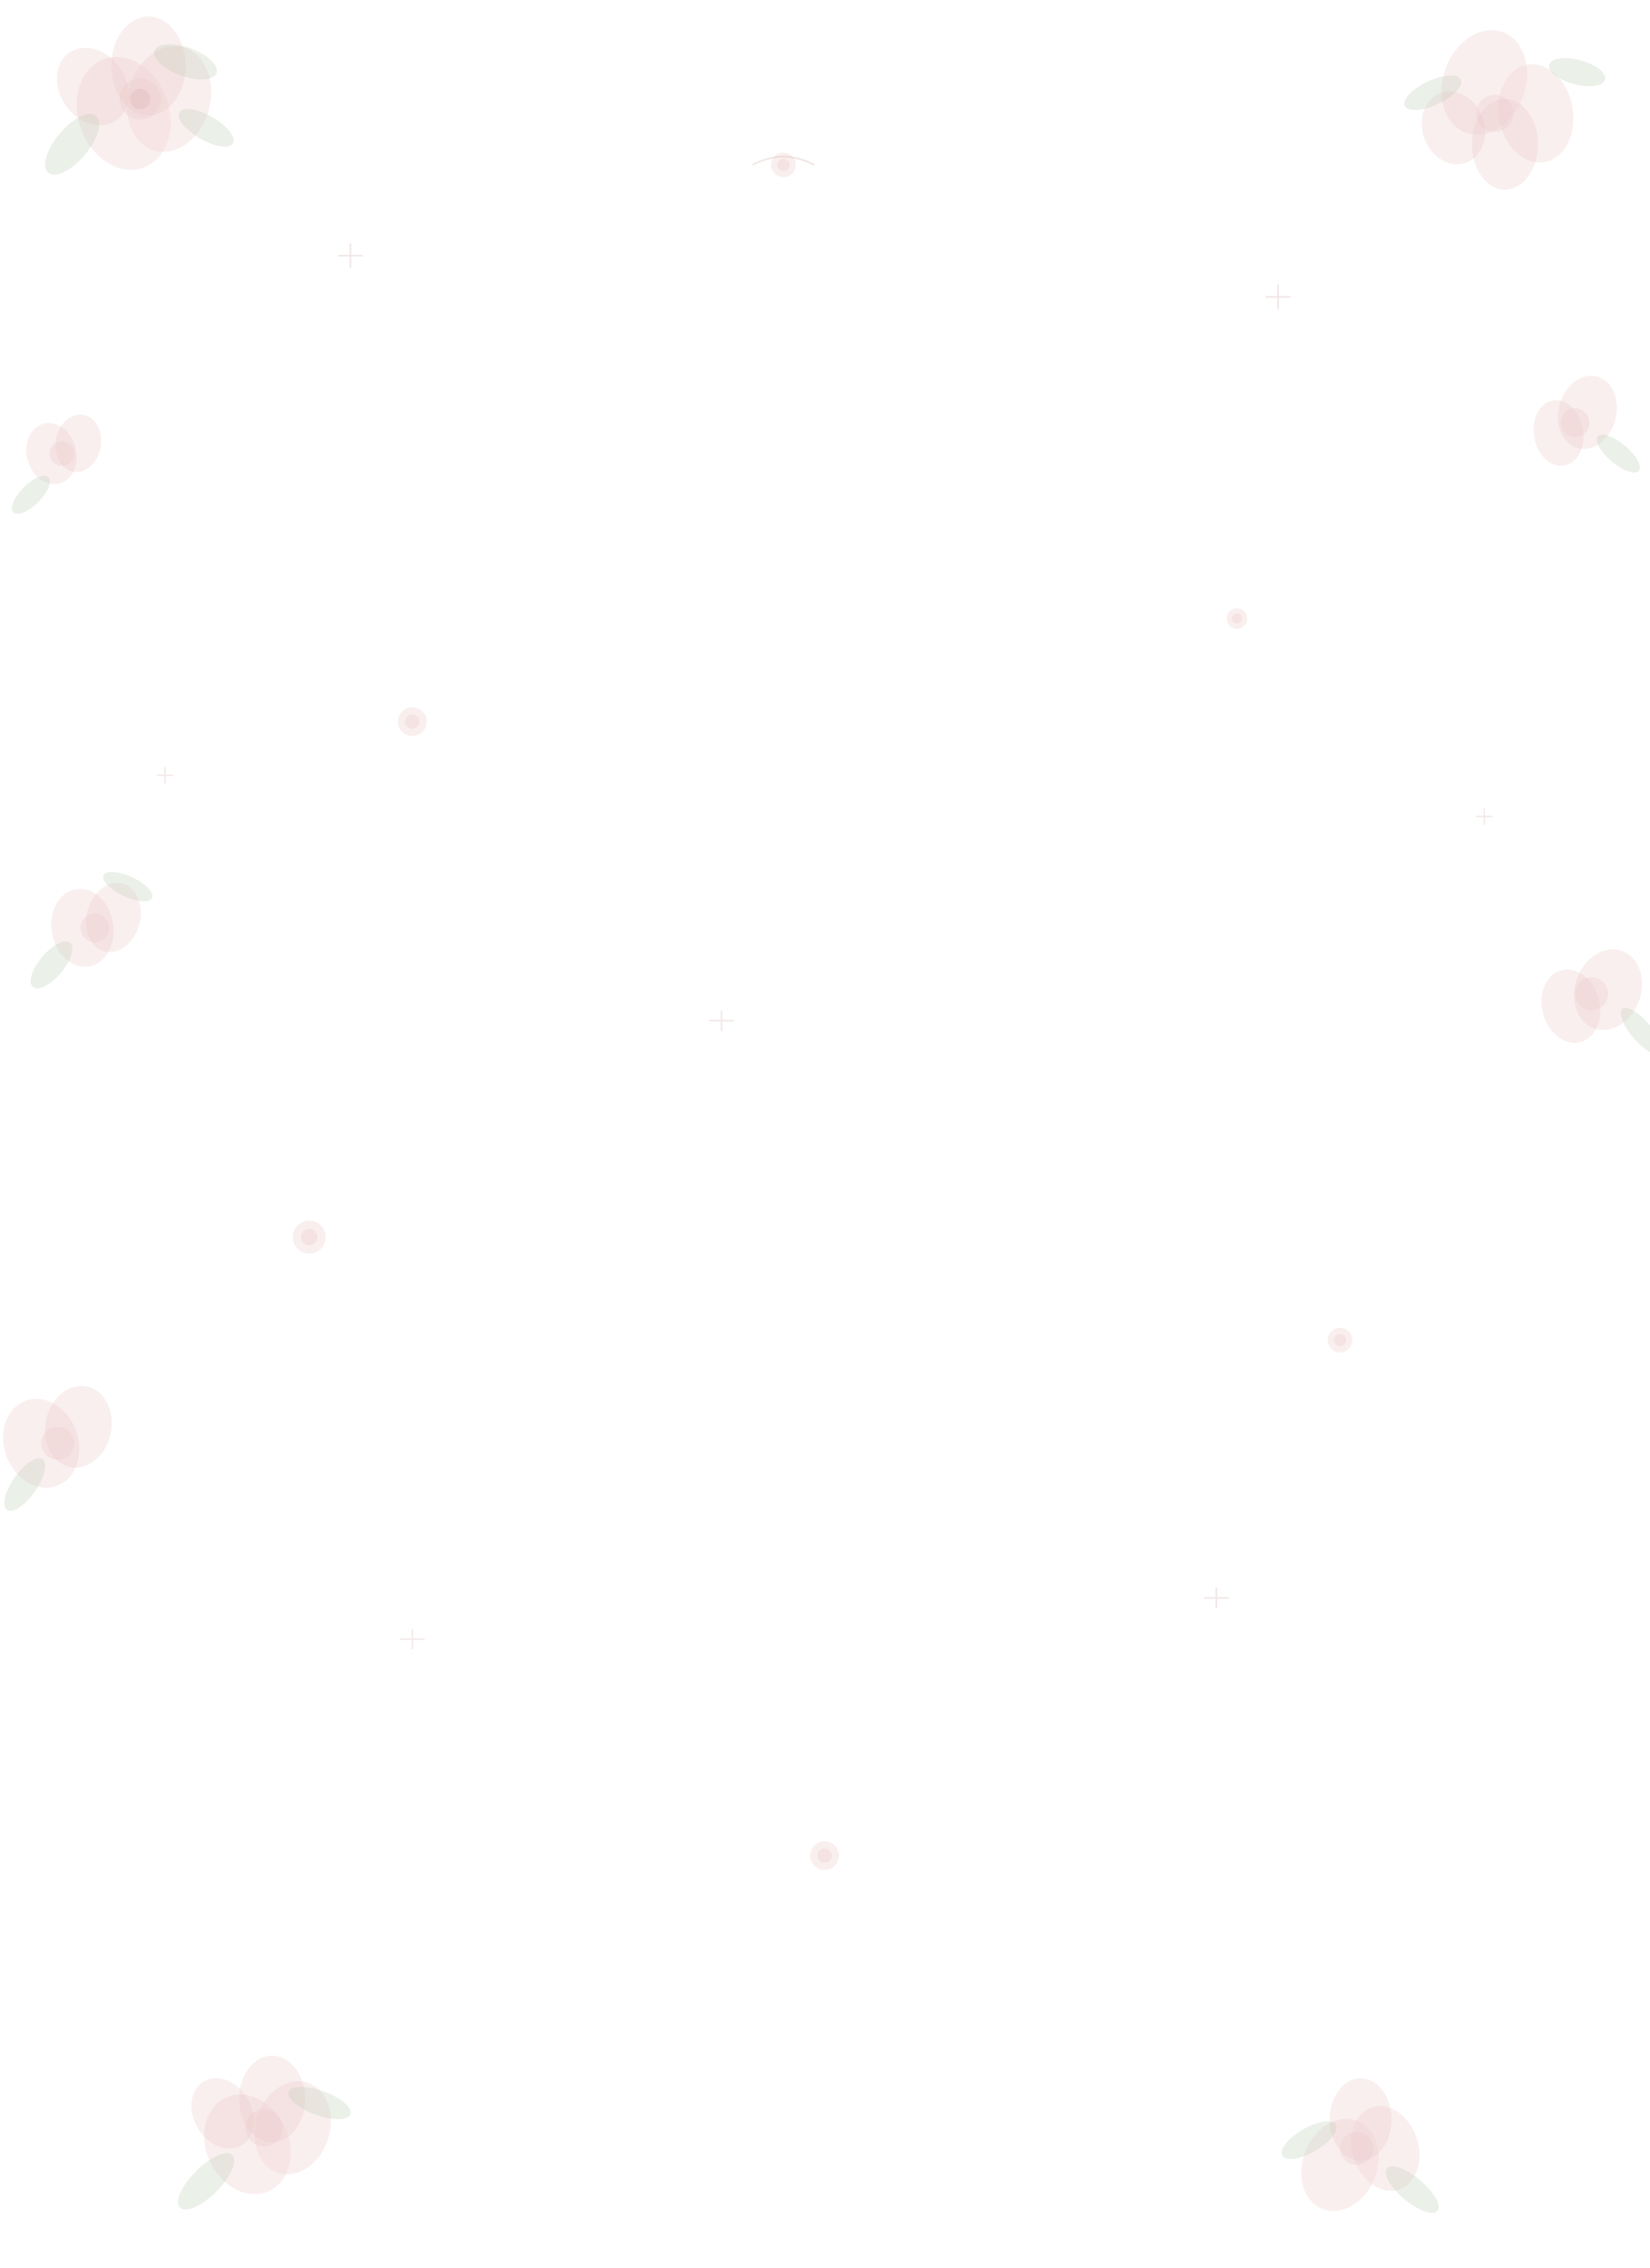
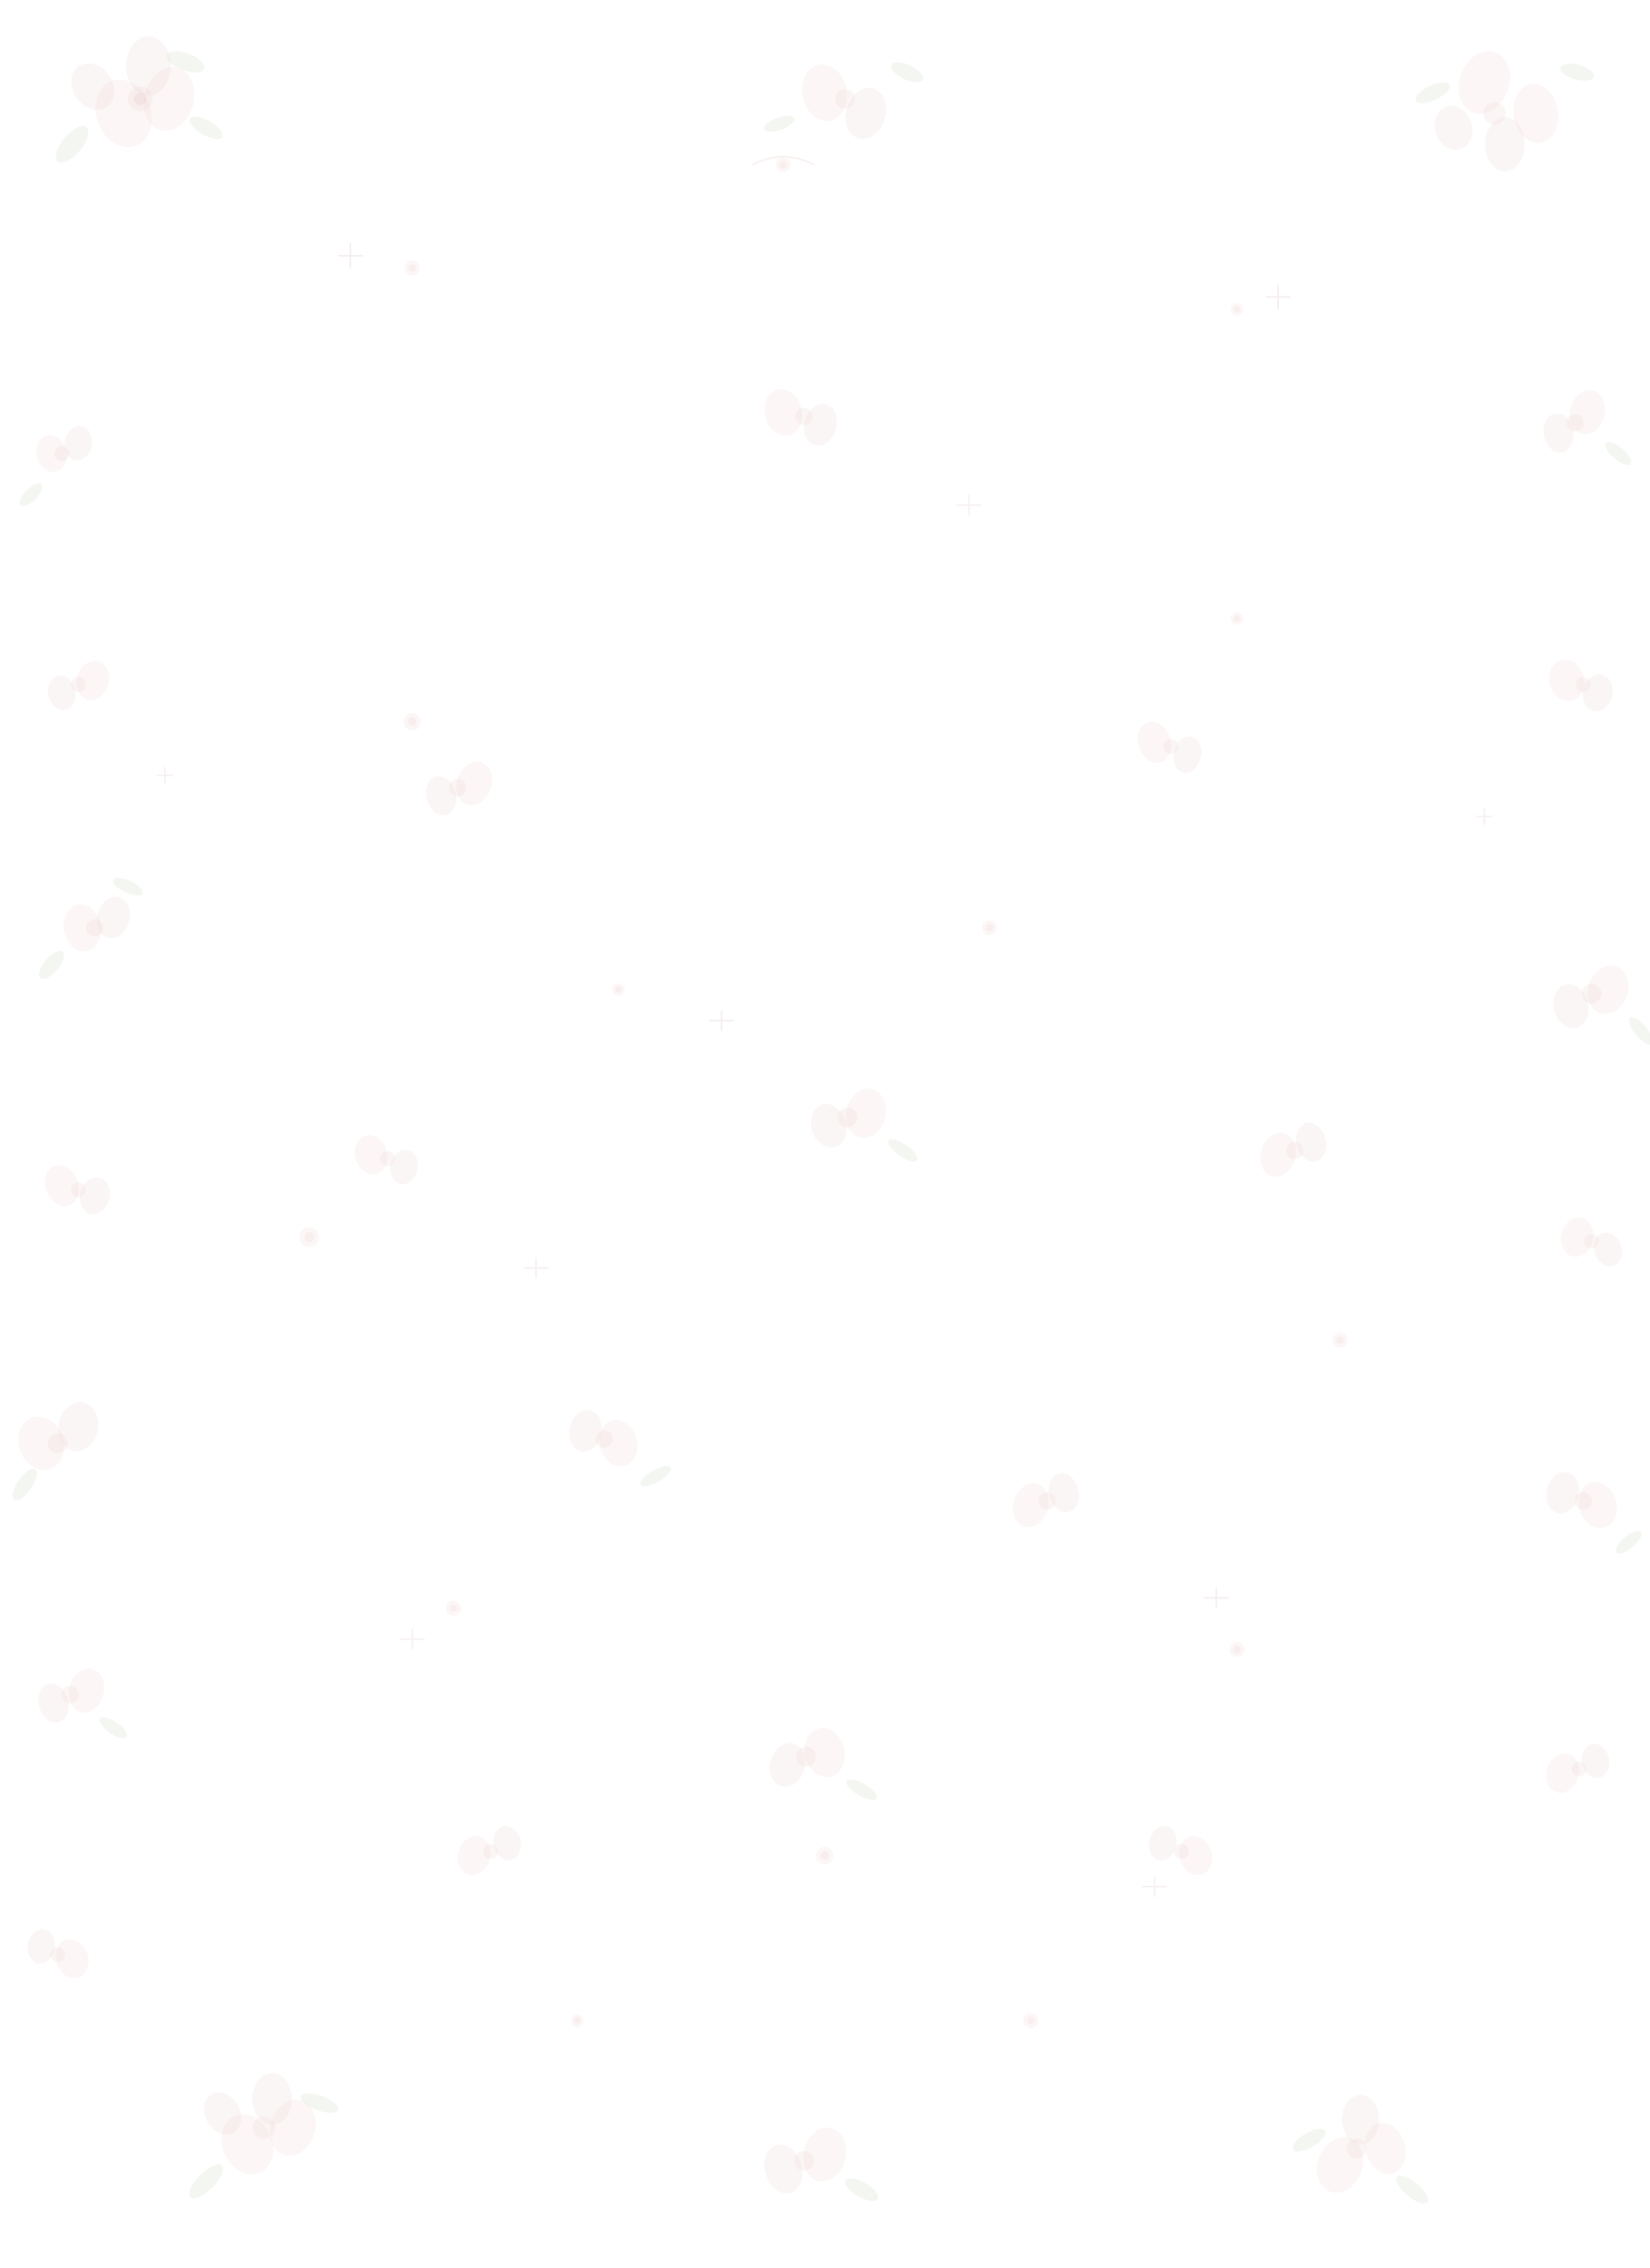
<svg xmlns="http://www.w3.org/2000/svg" viewBox="0 0 800 1100" fill="none">
  <defs>
    <style>
-       .fp { fill: #f0d0d0; opacity: 0.35; }
-       .fp2 { fill: #e8c4c4; opacity: 0.28; }
-       .fl { fill: #bccdb4; opacity: 0.3; }
-       .fs { stroke: #d4b8b0; stroke-width: 0.8; fill: none; opacity: 0.35; }
+       .fp { fill: #f0d0d0; opacity: 0.2; }
+       .fp2 { fill: #e8c4c4; opacity: 0.16; }
+       .fl { fill: #bccdb4; opacity: 0.18; }
+       .fs { stroke: #d4b8b0; stroke-width: 0.8; fill: none; opacity: 0.2; }
    </style>
  </defs>
-   <ellipse cx="60" cy="55" rx="22" ry="28" transform="rotate(-20 60 55)" class="fp" />
-   <ellipse cx="82" cy="48" rx="20" ry="26" transform="rotate(15 82 48)" class="fp" />
-   <ellipse cx="72" cy="32" rx="18" ry="24" class="fp2" />
-   <ellipse cx="45" cy="42" rx="16" ry="20" transform="rotate(-35 45 42)" class="fp2" />
-   <circle cx="68" cy="48" r="10" class="fp2" />
-   <circle cx="68" cy="48" r="5" fill="#d4a0a0" opacity="0.2" />
-   <ellipse cx="35" cy="70" rx="18" ry="8" transform="rotate(-50 35 70)" class="fl" />
-   <ellipse cx="90" cy="30" rx="16" ry="7" transform="rotate(20 90 30)" class="fl" />
-   <ellipse cx="100" cy="62" rx="15" ry="6" transform="rotate(30 100 62)" class="fl" />
-   <ellipse cx="720" cy="40" rx="20" ry="26" transform="rotate(20 720 40)" class="fp" />
-   <ellipse cx="745" cy="55" rx="18" ry="24" transform="rotate(-10 745 55)" class="fp" />
-   <ellipse cx="730" cy="70" rx="16" ry="22" class="fp2" />
-   <ellipse cx="705" cy="62" rx="15" ry="18" transform="rotate(-20 705 62)" class="fp2" />
-   <circle cx="725" cy="55" r="9" class="fp2" />
-   <ellipse cx="765" cy="35" rx="14" ry="6" transform="rotate(15 765 35)" class="fl" />
-   <ellipse cx="695" cy="45" rx="15" ry="6" transform="rotate(-25 695 45)" class="fl" />
-   <ellipse cx="25" cy="220" rx="12" ry="15" transform="rotate(-15 25 220)" class="fp" />
-   <ellipse cx="38" cy="215" rx="11" ry="14" transform="rotate(10 38 215)" class="fp2" />
-   <circle cx="30" cy="220" r="6" class="fp2" />
-   <ellipse cx="15" cy="240" rx="12" ry="5" transform="rotate(-45 15 240)" class="fl" />
-   <ellipse cx="40" cy="450" rx="15" ry="19" transform="rotate(-10 40 450)" class="fp" />
-   <ellipse cx="55" cy="445" rx="13" ry="17" transform="rotate(15 55 445)" class="fp2" />
-   <circle cx="46" cy="450" r="7" class="fp2" />
-   <ellipse cx="25" cy="468" rx="14" ry="6" transform="rotate(-50 25 468)" class="fl" />
-   <ellipse cx="62" cy="430" rx="13" ry="5" transform="rotate(25 62 430)" class="fl" />
-   <ellipse cx="20" cy="700" rx="18" ry="22" transform="rotate(-20 20 700)" class="fp" />
-   <ellipse cx="38" cy="692" rx="16" ry="20" transform="rotate(12 38 692)" class="fp2" />
-   <circle cx="28" cy="700" r="8" class="fp2" />
-   <ellipse cx="12" cy="720" rx="15" ry="6" transform="rotate(-55 12 720)" class="fl" />
-   <ellipse cx="770" cy="200" rx="14" ry="18" transform="rotate(15 770 200)" class="fp" />
-   <ellipse cx="756" cy="210" rx="12" ry="16" transform="rotate(-10 756 210)" class="fp2" />
-   <circle cx="764" cy="205" r="7" class="fp2" />
-   <ellipse cx="785" cy="220" rx="13" ry="5" transform="rotate(40 785 220)" class="fl" />
-   <ellipse cx="780" cy="480" rx="16" ry="20" transform="rotate(20 780 480)" class="fp" />
-   <ellipse cx="762" cy="488" rx="14" ry="18" transform="rotate(-15 762 488)" class="fp2" />
-   <circle cx="772" cy="482" r="8" class="fp2" />
-   <ellipse cx="796" cy="500" rx="14" ry="5" transform="rotate(50 796 500)" class="fl" />
-   <ellipse cx="120" cy="1040" rx="20" ry="25" transform="rotate(-25 120 1040)" class="fp" />
-   <ellipse cx="142" cy="1032" rx="18" ry="23" transform="rotate(18 142 1032)" class="fp" />
-   <ellipse cx="132" cy="1018" rx="16" ry="21" class="fp2" />
-   <ellipse cx="108" cy="1025" rx="14" ry="18" transform="rotate(-30 108 1025)" class="fp2" />
-   <circle cx="128" cy="1032" r="9" class="fp2" />
-   <ellipse cx="100" cy="1058" rx="18" ry="7" transform="rotate(-45 100 1058)" class="fl" />
-   <ellipse cx="155" cy="1020" rx="16" ry="6" transform="rotate(20 155 1020)" class="fl" />
-   <ellipse cx="650" cy="1050" rx="18" ry="23" transform="rotate(22 650 1050)" class="fp" />
-   <ellipse cx="672" cy="1042" rx="16" ry="21" transform="rotate(-18 672 1042)" class="fp" />
-   <ellipse cx="660" cy="1028" rx="15" ry="20" class="fp2" />
-   <circle cx="658" cy="1042" r="8" class="fp2" />
-   <ellipse cx="685" cy="1062" rx="16" ry="6" transform="rotate(40 685 1062)" class="fl" />
-   <ellipse cx="635" cy="1038" rx="15" ry="6" transform="rotate(-30 635 1038)" class="fl" />
-   <circle cx="380" cy="80" r="6" class="fp" />
-   <circle cx="380" cy="80" r="3" class="fp2" />
+   <ellipse cx="60" cy="55" rx="13.2" ry="16.8" transform="rotate(-20 60 55)" class="fp" />
+   <ellipse cx="82" cy="48" rx="12" ry="15.6" transform="rotate(15 82 48)" class="fp" />
+   <ellipse cx="72" cy="32" rx="10.8" ry="14.4" class="fp2" />
+   <ellipse cx="45" cy="42" rx="9.6" ry="12" transform="rotate(-35 45 42)" class="fp2" />
+   <circle cx="68" cy="48" r="6" class="fp2" />
+   <circle cx="68" cy="48" r="3" fill="#d4a0a0" opacity="0.15" />
+   <ellipse cx="35" cy="70" rx="10.8" ry="4.8" transform="rotate(-50 35 70)" class="fl" />
+   <ellipse cx="90" cy="30" rx="9.6" ry="4.2" transform="rotate(20 90 30)" class="fl" />
+   <ellipse cx="100" cy="62" rx="9" ry="3.6" transform="rotate(30 100 62)" class="fl" />
+   <ellipse cx="400" cy="45" rx="10.8" ry="13.8" transform="rotate(-12 400 45)" class="fp" />
+   <ellipse cx="420" cy="55" rx="9.6" ry="12.6" transform="rotate(18 420 55)" class="fp2" />
+   <circle cx="410" cy="48" r="4.8" class="fp2" />
+   <ellipse cx="440" cy="35" rx="8.4" ry="3.6" transform="rotate(25 440 35)" class="fl" />
+   <ellipse cx="378" cy="60" rx="7.8" ry="3" transform="rotate(-20 378 60)" class="fl" />
+   <ellipse cx="720" cy="40" rx="12" ry="15.6" transform="rotate(20 720 40)" class="fp" />
+   <ellipse cx="745" cy="55" rx="10.8" ry="14.4" transform="rotate(-10 745 55)" class="fp" />
+   <ellipse cx="730" cy="70" rx="9.6" ry="13.2" class="fp2" />
+   <ellipse cx="705" cy="62" rx="9" ry="10.8" transform="rotate(-20 705 62)" class="fp2" />
+   <circle cx="725" cy="55" r="5.4" class="fp2" />
+   <ellipse cx="765" cy="35" rx="8.4" ry="3.6" transform="rotate(15 765 35)" class="fl" />
+   <ellipse cx="695" cy="45" rx="9" ry="3.6" transform="rotate(-25 695 45)" class="fl" />
+   <ellipse cx="25" cy="220" rx="7.2" ry="9" transform="rotate(-15 25 220)" class="fp" />
+   <ellipse cx="38" cy="215" rx="6.6" ry="8.4" transform="rotate(10 38 215)" class="fp2" />
+   <circle cx="30" cy="220" r="3.6" class="fp2" />
+   <ellipse cx="15" cy="240" rx="7.2" ry="3" transform="rotate(-45 15 240)" class="fl" />
+   <ellipse cx="45" cy="330" rx="7.8" ry="9.6" transform="rotate(18 45 330)" class="fp" />
+   <ellipse cx="30" cy="336" rx="6.6" ry="8.4" transform="rotate(-12 30 336)" class="fp2" />
+   <circle cx="38" cy="332" r="3.6" class="fp2" />
+   <ellipse cx="40" cy="450" rx="9" ry="11.4" transform="rotate(-10 40 450)" class="fp" />
+   <ellipse cx="55" cy="445" rx="7.8" ry="10.2" transform="rotate(15 55 445)" class="fp2" />
+   <circle cx="46" cy="450" r="4.2" class="fp2" />
+   <ellipse cx="25" cy="468" rx="8.4" ry="3.6" transform="rotate(-50 25 468)" class="fl" />
+   <ellipse cx="62" cy="430" rx="7.8" ry="3" transform="rotate(25 62 430)" class="fl" />
+   <ellipse cx="30" cy="575" rx="7.8" ry="10.2" transform="rotate(-22 30 575)" class="fp" />
+   <ellipse cx="46" cy="580" rx="7.2" ry="9" transform="rotate(14 46 580)" class="fp2" />
+   <circle cx="38" cy="577" r="3.6" class="fp2" />
+   <ellipse cx="20" cy="700" rx="10.8" ry="13.2" transform="rotate(-20 20 700)" class="fp" />
+   <ellipse cx="38" cy="692" rx="9.6" ry="12" transform="rotate(12 38 692)" class="fp2" />
+   <circle cx="28" cy="700" r="4.8" class="fp2" />
+   <ellipse cx="12" cy="720" rx="9" ry="3.6" transform="rotate(-55 12 720)" class="fl" />
+   <ellipse cx="42" cy="820" rx="8.4" ry="10.8" transform="rotate(16 42 820)" class="fp" />
+   <ellipse cx="26" cy="826" rx="7.2" ry="9.6" transform="rotate(-14 26 826)" class="fp2" />
+   <circle cx="34" cy="822" r="4.2" class="fp2" />
+   <ellipse cx="55" cy="838" rx="7.8" ry="3" transform="rotate(35 55 838)" class="fl" />
+   <ellipse cx="35" cy="950" rx="7.8" ry="9.6" transform="rotate(-18 35 950)" class="fp" />
+   <ellipse cx="20" cy="944" rx="6.6" ry="8.4" transform="rotate(10 20 944)" class="fp2" />
+   <circle cx="28" cy="948" r="3.6" class="fp2" />
+   <ellipse cx="770" cy="200" rx="8.4" ry="10.8" transform="rotate(15 770 200)" class="fp" />
+   <ellipse cx="756" cy="210" rx="7.2" ry="9.6" transform="rotate(-10 756 210)" class="fp2" />
+   <circle cx="764" cy="205" r="4.2" class="fp2" />
+   <ellipse cx="785" cy="220" rx="7.8" ry="3" transform="rotate(40 785 220)" class="fl" />
+   <ellipse cx="760" cy="330" rx="8.4" ry="10.2" transform="rotate(-16 760 330)" class="fp" />
+   <ellipse cx="775" cy="336" rx="7.2" ry="9" transform="rotate(12 775 336)" class="fp2" />
+   <circle cx="768" cy="332" r="3.6" class="fp2" />
+   <ellipse cx="780" cy="480" rx="9.6" ry="12" transform="rotate(20 780 480)" class="fp" />
+   <ellipse cx="762" cy="488" rx="8.4" ry="10.8" transform="rotate(-15 762 488)" class="fp2" />
+   <circle cx="772" cy="482" r="4.8" class="fp2" />
+   <ellipse cx="796" cy="500" rx="8.4" ry="3" transform="rotate(50 796 500)" class="fl" />
+   <ellipse cx="765" cy="600" rx="7.8" ry="9.6" transform="rotate(14 765 600)" class="fp" />
+   <ellipse cx="780" cy="606" rx="6.6" ry="8.4" transform="rotate(-18 780 606)" class="fp2" />
+   <circle cx="772" cy="602" r="3.6" class="fp2" />
+   <ellipse cx="775" cy="730" rx="9" ry="11.4" transform="rotate(-18 775 730)" class="fp" />
+   <ellipse cx="758" cy="724" rx="7.8" ry="10.2" transform="rotate(14 758 724)" class="fp2" />
+   <circle cx="768" cy="728" r="4.2" class="fp2" />
+   <ellipse cx="790" cy="748" rx="7.8" ry="3" transform="rotate(-40 790 748)" class="fl" />
+   <ellipse cx="758" cy="860" rx="7.8" ry="9.6" transform="rotate(18 758 860)" class="fp" />
+   <ellipse cx="774" cy="854" rx="6.6" ry="8.4" transform="rotate(-12 774 854)" class="fp2" />
+   <circle cx="766" cy="858" r="3.6" class="fp2" />
+   <ellipse cx="380" cy="200" rx="9" ry="11.4" transform="rotate(-14 380 200)" class="fp" />
+   <ellipse cx="398" cy="206" rx="7.8" ry="10.2" transform="rotate(16 398 206)" class="fp2" />
+   <circle cx="390" cy="202" r="4.2" class="fp2" />
+   <ellipse cx="230" cy="380" rx="8.4" ry="10.8" transform="rotate(20 230 380)" class="fp" />
+   <ellipse cx="214" cy="386" rx="7.2" ry="9.6" transform="rotate(-15 214 386)" class="fp2" />
+   <circle cx="222" cy="382" r="4.2" class="fp2" />
+   <ellipse cx="560" cy="360" rx="7.8" ry="10.2" transform="rotate(-18 560 360)" class="fp" />
+   <ellipse cx="576" cy="366" rx="6.6" ry="9" transform="rotate(14 576 366)" class="fp2" />
+   <circle cx="568" cy="362" r="3.6" class="fp2" />
+   <ellipse cx="420" cy="540" rx="9.6" ry="12" transform="rotate(15 420 540)" class="fp" />
+   <ellipse cx="402" cy="546" rx="8.4" ry="10.8" transform="rotate(-18 402 546)" class="fp2" />
+   <circle cx="411" cy="542" r="4.8" class="fp2" />
+   <ellipse cx="438" cy="558" rx="8.4" ry="3" transform="rotate(35 438 558)" class="fl" />
+   <ellipse cx="180" cy="560" rx="7.8" ry="9.6" transform="rotate(-16 180 560)" class="fp" />
+   <ellipse cx="196" cy="566" rx="6.6" ry="8.4" transform="rotate(12 196 566)" class="fp2" />
+   <circle cx="188" cy="562" r="3.6" class="fp2" />
+   <ellipse cx="620" cy="560" rx="8.4" ry="10.8" transform="rotate(18 620 560)" class="fp" />
+   <ellipse cx="636" cy="554" rx="7.2" ry="9.6" transform="rotate(-14 636 554)" class="fp2" />
+   <circle cx="628" cy="558" r="4.2" class="fp2" />
+   <ellipse cx="300" cy="700" rx="9" ry="11.4" transform="rotate(-16 300 700)" class="fp" />
+   <ellipse cx="284" cy="694" rx="7.8" ry="10.2" transform="rotate(12 284 694)" class="fp2" />
+   <circle cx="293" cy="698" r="4.2" class="fp2" />
+   <ellipse cx="318" cy="716" rx="8.4" ry="3" transform="rotate(-30 318 716)" class="fl" />
+   <ellipse cx="500" cy="730" rx="8.4" ry="10.8" transform="rotate(18 500 730)" class="fp" />
+   <ellipse cx="516" cy="724" rx="7.2" ry="9.6" transform="rotate(-14 516 724)" class="fp2" />
+   <circle cx="508" cy="728" r="4.2" class="fp2" />
+   <ellipse cx="400" cy="850" rx="9.6" ry="12" transform="rotate(-14 400 850)" class="fp" />
+   <ellipse cx="382" cy="856" rx="8.4" ry="10.8" transform="rotate(16 382 856)" class="fp2" />
+   <circle cx="391" cy="852" r="4.8" class="fp2" />
+   <ellipse cx="418" cy="868" rx="8.4" ry="3" transform="rotate(30 418 868)" class="fl" />
+   <ellipse cx="230" cy="900" rx="7.8" ry="9.6" transform="rotate(16 230 900)" class="fp" />
+   <ellipse cx="246" cy="894" rx="6.6" ry="8.4" transform="rotate(-12 246 894)" class="fp2" />
+   <circle cx="238" cy="898" r="3.6" class="fp2" />
+   <ellipse cx="580" cy="900" rx="7.8" ry="9.6" transform="rotate(-18 580 900)" class="fp" />
+   <ellipse cx="564" cy="894" rx="6.6" ry="8.4" transform="rotate(14 564 894)" class="fp2" />
+   <circle cx="573" cy="898" r="3.6" class="fp2" />
+   <ellipse cx="120" cy="1040" rx="12" ry="15" transform="rotate(-25 120 1040)" class="fp" />
+   <ellipse cx="142" cy="1032" rx="10.8" ry="13.8" transform="rotate(18 142 1032)" class="fp" />
+   <ellipse cx="132" cy="1018" rx="9.6" ry="12.6" class="fp2" />
+   <ellipse cx="108" cy="1025" rx="8.4" ry="10.8" transform="rotate(-30 108 1025)" class="fp2" />
+   <circle cx="128" cy="1032" r="5.4" class="fp2" />
+   <ellipse cx="100" cy="1058" rx="10.8" ry="4.2" transform="rotate(-45 100 1058)" class="fl" />
+   <ellipse cx="155" cy="1020" rx="9.6" ry="3.6" transform="rotate(20 155 1020)" class="fl" />
+   <ellipse cx="400" cy="1045" rx="10.2" ry="13.2" transform="rotate(14 400 1045)" class="fp" />
+   <ellipse cx="380" cy="1052" rx="9" ry="12" transform="rotate(-16 380 1052)" class="fp2" />
+   <circle cx="390" cy="1048" r="4.8" class="fp2" />
+   <ellipse cx="418" cy="1062" rx="9" ry="3.6" transform="rotate(30 418 1062)" class="fl" />
+   <ellipse cx="650" cy="1050" rx="10.8" ry="13.8" transform="rotate(22 650 1050)" class="fp" />
+   <ellipse cx="672" cy="1042" rx="9.6" ry="12.6" transform="rotate(-18 672 1042)" class="fp" />
+   <ellipse cx="660" cy="1028" rx="9" ry="12" class="fp2" />
+   <circle cx="658" cy="1042" r="4.8" class="fp2" />
+   <ellipse cx="685" cy="1062" rx="9.6" ry="3.6" transform="rotate(40 685 1062)" class="fl" />
+   <ellipse cx="635" cy="1038" rx="9" ry="3.6" transform="rotate(-30 635 1038)" class="fl" />
+   <circle cx="380" cy="80" r="3.6" class="fp" />
+   <circle cx="380" cy="80" r="1.8" class="fp2" />
  <path d="M365 80 Q380 72 395 80" class="fs" />
-   <circle cx="200" cy="350" r="7" class="fp" />
-   <circle cx="200" cy="350" r="3.5" class="fp2" />
-   <circle cx="600" cy="300" r="5" class="fp" />
-   <circle cx="600" cy="300" r="2.5" class="fp2" />
-   <circle cx="150" cy="600" r="8" class="fp" />
-   <circle cx="150" cy="600" r="4" class="fp2" />
-   <circle cx="650" cy="650" r="6" class="fp" />
-   <circle cx="650" cy="650" r="3" class="fp2" />
-   <circle cx="400" cy="900" r="7" class="fp" />
-   <circle cx="400" cy="900" r="3.5" class="fp2" />
-   <path d="M170 130 V118 M164 124 H176" stroke="#d4b0b0" stroke-width="0.8" opacity="0.3" />
-   <path d="M620 150 V138 M614 144 H626" stroke="#d4b0b0" stroke-width="0.8" opacity="0.3" />
-   <path d="M80 380 V372 M76 376 H84" stroke="#d4b0b0" stroke-width="0.7" opacity="0.28" />
-   <path d="M720 400 V392 M716 396 H724" stroke="#d4b0b0" stroke-width="0.7" opacity="0.28" />
-   <path d="M350 500 V490 M344 495 H356" stroke="#d4b0b0" stroke-width="0.9" opacity="0.25" />
-   <path d="M200 800 V790 M194 795 H206" stroke="#d4b0b0" stroke-width="0.7" opacity="0.28" />
-   <path d="M590 780 V770 M584 775 H596" stroke="#d4b0b0" stroke-width="0.8" opacity="0.3" />
+   <circle cx="200" cy="130" r="3.6" class="fp" />
+   <circle cx="200" cy="130" r="1.8" class="fp2" />
+   <circle cx="600" cy="150" r="3" class="fp" />
+   <circle cx="600" cy="150" r="1.5" class="fp2" />
+   <circle cx="200" cy="350" r="4.2" class="fp" />
+   <circle cx="200" cy="350" r="2.1" class="fp2" />
+   <circle cx="600" cy="300" r="3" class="fp" />
+   <circle cx="600" cy="300" r="1.5" class="fp2" />
+   <circle cx="150" cy="600" r="4.8" class="fp" />
+   <circle cx="150" cy="600" r="2.4" class="fp2" />
+   <circle cx="650" cy="650" r="3.6" class="fp" />
+   <circle cx="650" cy="650" r="1.8" class="fp2" />
+   <circle cx="480" cy="450" r="3.6" class="fp" />
+   <circle cx="480" cy="450" r="1.8" class="fp2" />
+   <circle cx="300" cy="480" r="3" class="fp" />
+   <circle cx="300" cy="480" r="1.5" class="fp2" />
+   <circle cx="400" cy="900" r="4.2" class="fp" />
+   <circle cx="400" cy="900" r="2.1" class="fp2" />
+   <circle cx="600" cy="800" r="3.6" class="fp" />
+   <circle cx="600" cy="800" r="1.8" class="fp2" />
+   <circle cx="220" cy="780" r="3.6" class="fp" />
+   <circle cx="220" cy="780" r="1.8" class="fp2" />
+   <circle cx="500" cy="980" r="3.6" class="fp" />
+   <circle cx="500" cy="980" r="1.8" class="fp2" />
+   <circle cx="280" cy="980" r="3" class="fp" />
+   <circle cx="280" cy="980" r="1.5" class="fp2" />
+   <path d="M170 130 V118 M164 124 H176" stroke="#d4b0b0" stroke-width="0.8" opacity="0.22" />
+   <path d="M620 150 V138 M614 144 H626" stroke="#d4b0b0" stroke-width="0.8" opacity="0.22" />
+   <path d="M80 380 V372 M76 376 H84" stroke="#d4b0b0" stroke-width="0.7" opacity="0.2" />
+   <path d="M720 400 V392 M716 396 H724" stroke="#d4b0b0" stroke-width="0.7" opacity="0.2" />
+   <path d="M350 500 V490 M344 495 H356" stroke="#d4b0b0" stroke-width="0.9" opacity="0.2" />
+   <path d="M200 800 V790 M194 795 H206" stroke="#d4b0b0" stroke-width="0.7" opacity="0.2" />
+   <path d="M590 780 V770 M584 775 H596" stroke="#d4b0b0" stroke-width="0.8" opacity="0.22" />
+   <path d="M470 250 V240 M464 245 H476" stroke="#d4b0b0" stroke-width="0.7" opacity="0.2" />
+   <path d="M260 620 V610 M254 615 H266" stroke="#d4b0b0" stroke-width="0.7" opacity="0.2" />
+   <path d="M560 920 V910 M554 915 H566" stroke="#d4b0b0" stroke-width="0.7" opacity="0.2" />
</svg>
